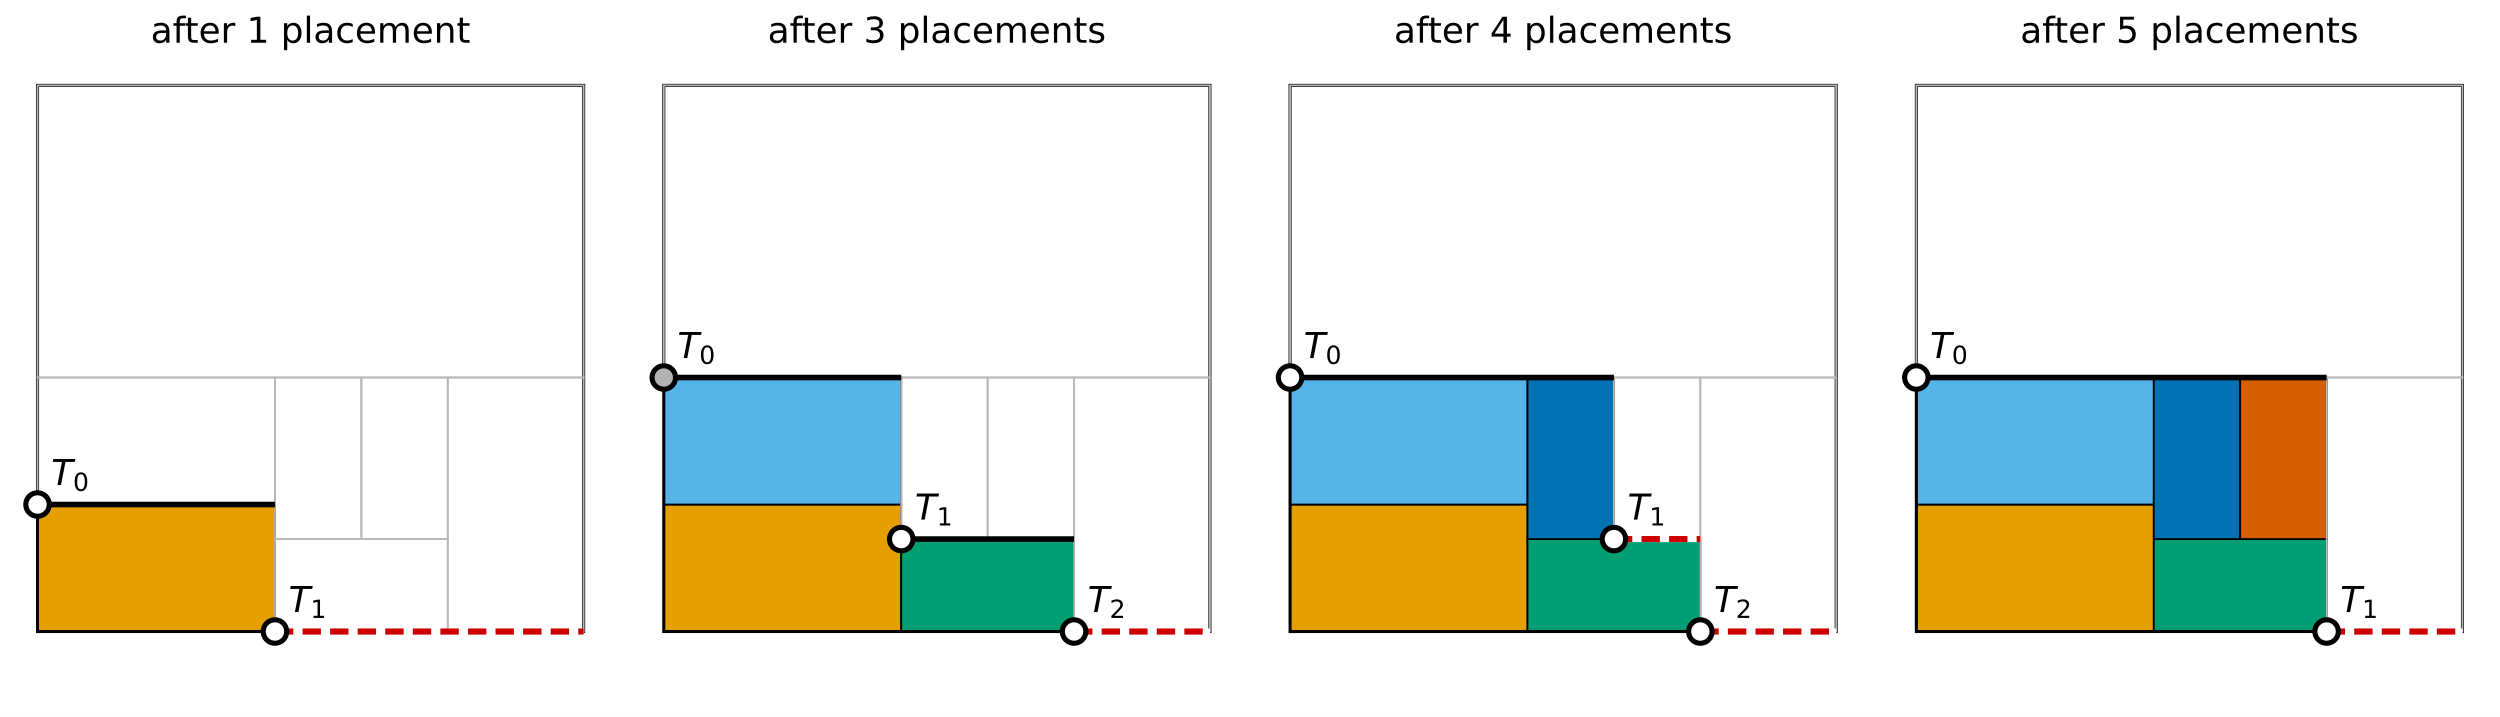
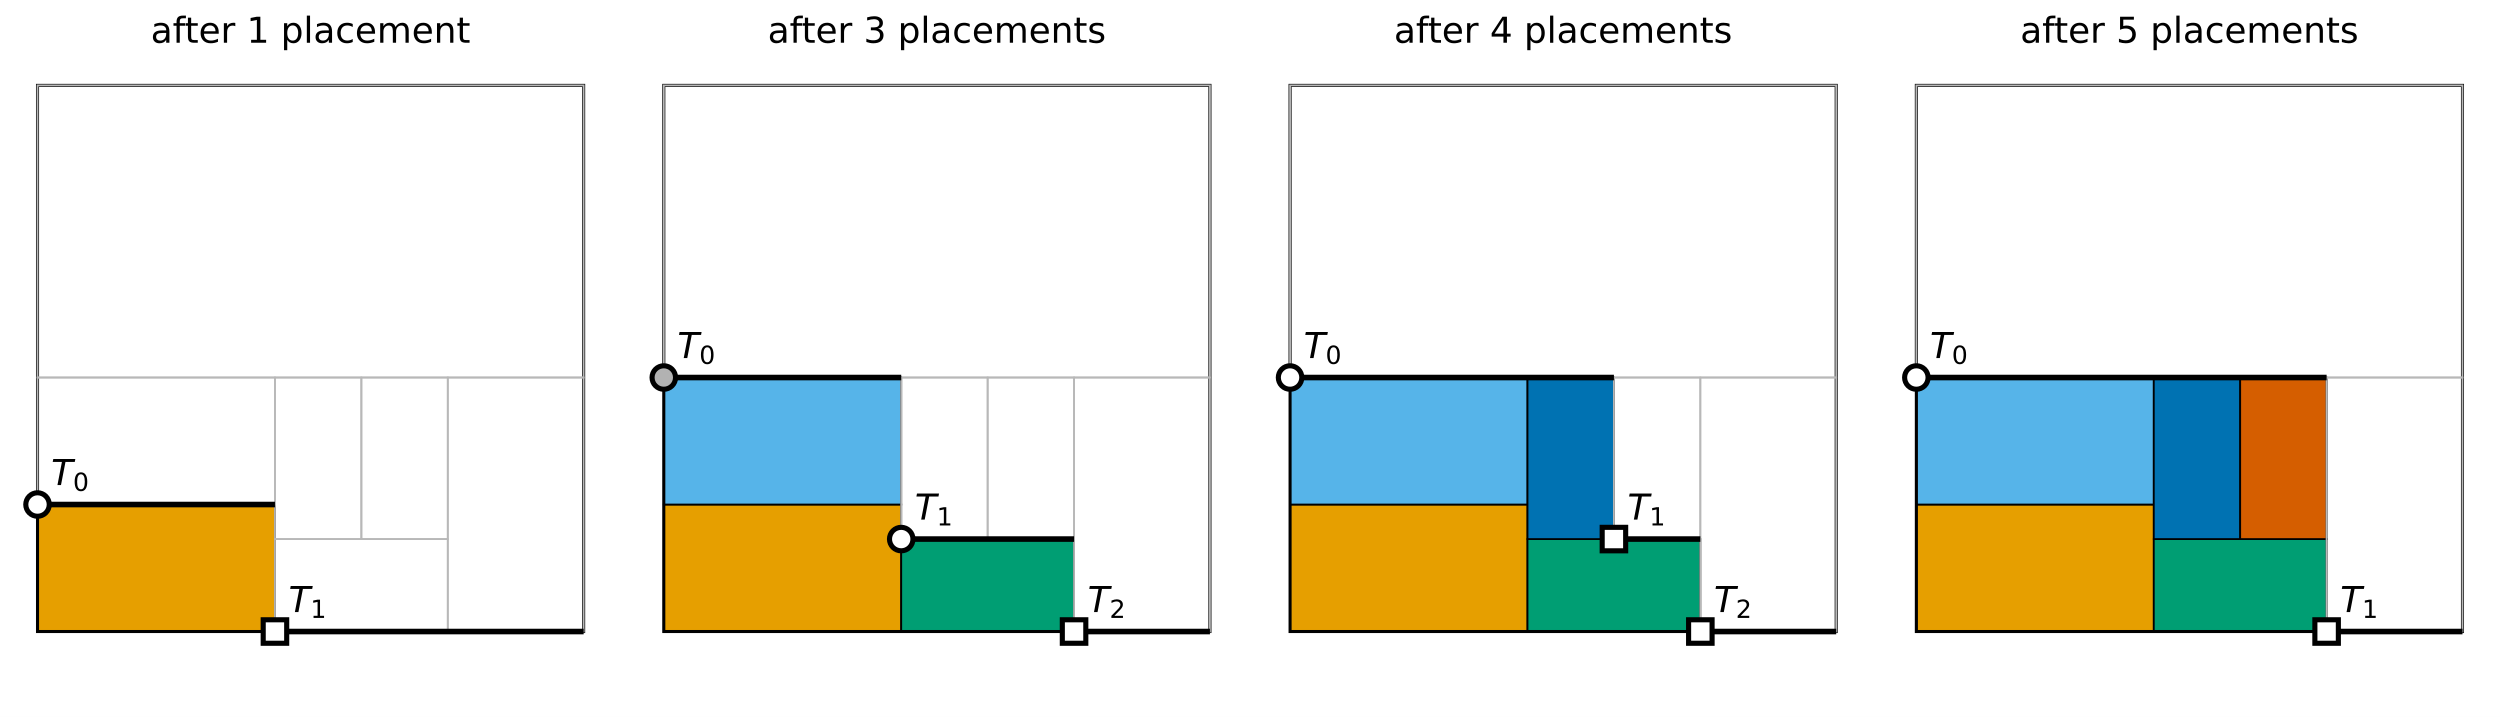
<svg xmlns="http://www.w3.org/2000/svg" xmlns:xlink="http://www.w3.org/1999/xlink" width="489.6pt" height="140.4pt" viewBox="0 0 489.6 140.4" version="1.1">
  <defs>
    <style type="text/css">*{stroke-linejoin: round; stroke-linecap: butt}</style>
  </defs>
  <g id="figure_1">
    <g id="patch_1">
      <path d="M 0 140.4  L 489.6 140.4  L 489.6 0  L 0 0  z " style="fill: #ffffff" />
    </g>
    <g id="axes_1">
      <g id="patch_2">
-         <path d="M 7.348 123.677  L 53.846 123.677  L 53.846 98.805  L 7.348 98.805  z " clip-path="url(#pceb144fbdd)" style="fill: #e69f00; stroke: #000000; stroke-width: 0.35; stroke-linejoin: miter" />
+         <path d="M 7.348 123.677  L 53.846 123.677  L 53.846 98.805  L 7.348 98.805  z " clip-path="url(#pacf8e971e5)" style="fill: #e69f00; stroke: #000000; stroke-width: 0.35; stroke-linejoin: miter" />
      </g>
      <g id="patch_3">
-         <path d="M 7.348 123.677  L 114.302 123.677  L 114.302 16.723  L 7.348 16.723  L 7.348 123.677  z " clip-path="url(#pceb144fbdd)" style="fill: none; stroke: #000000; stroke-width: 0.6; stroke-linejoin: miter" />
+         <path d="M 7.348 123.677  L 114.302 123.677  L 114.302 16.723  L 7.348 16.723  L 7.348 123.677  z " clip-path="url(#pacf8e971e5)" style="fill: none; stroke: #000000; stroke-width: 0.6; stroke-linejoin: miter" />
      </g>
      <g id="patch_4">
-         <path d="M 7.348 98.805  L 53.846 98.805  L 53.846 73.933  L 7.348 73.933  L 7.348 98.805  z " clip-path="url(#pceb144fbdd)" style="fill: none; stroke: #b8b8b8; stroke-width: 0.35; stroke-linejoin: miter" />
+         <path d="M 7.348 98.805  L 53.846 98.805  L 53.846 73.933  L 7.348 73.933  L 7.348 98.805  z " clip-path="url(#pacf8e971e5)" style="fill: none; stroke: #b8b8b8; stroke-width: 0.35; stroke-linejoin: miter" />
      </g>
      <g id="patch_5">
-         <path d="M 53.846 123.677  L 87.694 123.677  L 87.694 105.572  L 53.846 105.572  L 53.846 123.677  z " clip-path="url(#pceb144fbdd)" style="fill: none; stroke: #b8b8b8; stroke-width: 0.35; stroke-linejoin: miter" />
+         <path d="M 53.846 123.677  L 87.694 123.677  L 87.694 105.572  L 53.846 105.572  L 53.846 123.677  z " clip-path="url(#pacf8e971e5)" style="fill: none; stroke: #b8b8b8; stroke-width: 0.35; stroke-linejoin: miter" />
      </g>
      <g id="patch_6">
-         <path d="M 53.846 105.572  L 70.77 105.572  L 70.77 73.933  L 53.846 73.933  L 53.846 105.572  z " clip-path="url(#pceb144fbdd)" style="fill: none; stroke: #b8b8b8; stroke-width: 0.35; stroke-linejoin: miter" />
+         <path d="M 53.846 105.572  L 70.77 105.572  L 70.77 73.933  L 53.846 73.933  L 53.846 105.572  z " clip-path="url(#pacf8e971e5)" style="fill: none; stroke: #b8b8b8; stroke-width: 0.35; stroke-linejoin: miter" />
      </g>
      <g id="patch_7">
-         <path d="M 70.77 105.572  L 87.694 105.572  L 87.694 73.933  L 70.77 73.933  L 70.77 105.572  z " clip-path="url(#pceb144fbdd)" style="fill: none; stroke: #b8b8b8; stroke-width: 0.35; stroke-linejoin: miter" />
+         <path d="M 70.77 105.572  L 87.694 105.572  L 87.694 73.933  L 70.77 73.933  L 70.77 105.572  z " clip-path="url(#pacf8e971e5)" style="fill: none; stroke: #b8b8b8; stroke-width: 0.35; stroke-linejoin: miter" />
      </g>
      <g id="patch_8">
-         <path d="M 87.694 123.677  L 114.302 123.677  L 114.302 73.933  L 87.694 73.933  L 87.694 123.677  z " clip-path="url(#pceb144fbdd)" style="fill: none; stroke: #b8b8b8; stroke-width: 0.35; stroke-linejoin: miter" />
+         <path d="M 87.694 123.677  L 114.302 123.677  L 114.302 73.933  L 87.694 73.933  L 87.694 123.677  z " clip-path="url(#pacf8e971e5)" style="fill: none; stroke: #b8b8b8; stroke-width: 0.35; stroke-linejoin: miter" />
      </g>
      <g id="patch_9">
-         <path d="M 7.348 73.933  L 114.302 73.933  L 114.302 16.723  L 7.348 16.723  L 7.348 73.933  z " clip-path="url(#pceb144fbdd)" style="fill: none; stroke: #b8b8b8; stroke-width: 0.35; stroke-linejoin: miter" />
+         <path d="M 7.348 73.933  L 114.302 73.933  L 114.302 16.723  L 7.348 16.723  L 7.348 73.933  z " clip-path="url(#pacf8e971e5)" style="fill: none; stroke: #b8b8b8; stroke-width: 0.35; stroke-linejoin: miter" />
      </g>
      <g id="text_1">
        <g transform="translate(29.52297 8.375) scale(0.07 -0.07)">
          <defs>
            <path id="DejaVuSans-61" d="M 2194 1759  Q 1497 1759 1228 1600  Q 959 1441 959 1056  Q 959 750 1161 570  Q 1363 391 1709 391  Q 2188 391 2477 730  Q 2766 1069 2766 1631  L 2766 1759  L 2194 1759  z M 3341 1997  L 3341 0  L 2766 0  L 2766 531  Q 2569 213 2275 61  Q 1981 -91 1556 -91  Q 1019 -91 701 211  Q 384 513 384 1019  Q 384 1609 779 1909  Q 1175 2209 1959 2209  L 2766 2209  L 2766 2266  Q 2766 2663 2505 2880  Q 2244 3097 1772 3097  Q 1472 3097 1187 3025  Q 903 2953 641 2809  L 641 3341  Q 956 3463 1253 3523  Q 1550 3584 1831 3584  Q 2591 3584 2966 3190  Q 3341 2797 3341 1997  z " transform="scale(0.015625)" />
            <path id="DejaVuSans-66" d="M 2375 4863  L 2375 4384  L 1825 4384  Q 1516 4384 1395 4259  Q 1275 4134 1275 3809  L 1275 3500  L 2222 3500  L 2222 3053  L 1275 3053  L 1275 0  L 697 0  L 697 3053  L 147 3053  L 147 3500  L 697 3500  L 697 3744  Q 697 4328 969 4595  Q 1241 4863 1831 4863  L 2375 4863  z " transform="scale(0.015625)" />
            <path id="DejaVuSans-74" d="M 1172 4494  L 1172 3500  L 2356 3500  L 2356 3053  L 1172 3053  L 1172 1153  Q 1172 725 1289 603  Q 1406 481 1766 481  L 2356 481  L 2356 0  L 1766 0  Q 1100 0 847 248  Q 594 497 594 1153  L 594 3053  L 172 3053  L 172 3500  L 594 3500  L 594 4494  L 1172 4494  z " transform="scale(0.015625)" />
            <path id="DejaVuSans-65" d="M 3597 1894  L 3597 1613  L 953 1613  Q 991 1019 1311 708  Q 1631 397 2203 397  Q 2534 397 2845 478  Q 3156 559 3463 722  L 3463 178  Q 3153 47 2828 -22  Q 2503 -91 2169 -91  Q 1331 -91 842 396  Q 353 884 353 1716  Q 353 2575 817 3079  Q 1281 3584 2069 3584  Q 2775 3584 3186 3129  Q 3597 2675 3597 1894  z M 3022 2063  Q 3016 2534 2758 2815  Q 2500 3097 2075 3097  Q 1594 3097 1305 2825  Q 1016 2553 972 2059  L 3022 2063  z " transform="scale(0.015625)" />
            <path id="DejaVuSans-72" d="M 2631 2963  Q 2534 3019 2420 3045  Q 2306 3072 2169 3072  Q 1681 3072 1420 2755  Q 1159 2438 1159 1844  L 1159 0  L 581 0  L 581 3500  L 1159 3500  L 1159 2956  Q 1341 3275 1631 3429  Q 1922 3584 2338 3584  Q 2397 3584 2469 3576  Q 2541 3569 2628 3553  L 2631 2963  z " transform="scale(0.015625)" />
            <path id="DejaVuSans-20" transform="scale(0.015625)" />
            <path id="DejaVuSans-31" d="M 794 531  L 1825 531  L 1825 4091  L 703 3866  L 703 4441  L 1819 4666  L 2450 4666  L 2450 531  L 3481 531  L 3481 0  L 794 0  L 794 531  z " transform="scale(0.015625)" />
            <path id="DejaVuSans-70" d="M 1159 525  L 1159 -1331  L 581 -1331  L 581 3500  L 1159 3500  L 1159 2969  Q 1341 3281 1617 3432  Q 1894 3584 2278 3584  Q 2916 3584 3314 3078  Q 3713 2572 3713 1747  Q 3713 922 3314 415  Q 2916 -91 2278 -91  Q 1894 -91 1617 61  Q 1341 213 1159 525  z M 3116 1747  Q 3116 2381 2855 2742  Q 2594 3103 2138 3103  Q 1681 3103 1420 2742  Q 1159 2381 1159 1747  Q 1159 1113 1420 752  Q 1681 391 2138 391  Q 2594 391 2855 752  Q 3116 1113 3116 1747  z " transform="scale(0.015625)" />
            <path id="DejaVuSans-6c" d="M 603 4863  L 1178 4863  L 1178 0  L 603 0  L 603 4863  z " transform="scale(0.015625)" />
            <path id="DejaVuSans-63" d="M 3122 3366  L 3122 2828  Q 2878 2963 2633 3030  Q 2388 3097 2138 3097  Q 1578 3097 1268 2742  Q 959 2388 959 1747  Q 959 1106 1268 751  Q 1578 397 2138 397  Q 2388 397 2633 464  Q 2878 531 3122 666  L 3122 134  Q 2881 22 2623 -34  Q 2366 -91 2075 -91  Q 1284 -91 818 406  Q 353 903 353 1747  Q 353 2603 823 3093  Q 1294 3584 2113 3584  Q 2378 3584 2631 3529  Q 2884 3475 3122 3366  z " transform="scale(0.015625)" />
            <path id="DejaVuSans-6d" d="M 3328 2828  Q 3544 3216 3844 3400  Q 4144 3584 4550 3584  Q 5097 3584 5394 3201  Q 5691 2819 5691 2113  L 5691 0  L 5113 0  L 5113 2094  Q 5113 2597 4934 2840  Q 4756 3084 4391 3084  Q 3944 3084 3684 2787  Q 3425 2491 3425 1978  L 3425 0  L 2847 0  L 2847 2094  Q 2847 2600 2669 2842  Q 2491 3084 2119 3084  Q 1678 3084 1418 2786  Q 1159 2488 1159 1978  L 1159 0  L 581 0  L 581 3500  L 1159 3500  L 1159 2956  Q 1356 3278 1631 3431  Q 1906 3584 2284 3584  Q 2666 3584 2933 3390  Q 3200 3197 3328 2828  z " transform="scale(0.015625)" />
            <path id="DejaVuSans-6e" d="M 3513 2113  L 3513 0  L 2938 0  L 2938 2094  Q 2938 2591 2744 2837  Q 2550 3084 2163 3084  Q 1697 3084 1428 2787  Q 1159 2491 1159 1978  L 1159 0  L 581 0  L 581 3500  L 1159 3500  L 1159 2956  Q 1366 3272 1645 3428  Q 1925 3584 2291 3584  Q 2894 3584 3203 3211  Q 3513 2838 3513 2113  z " transform="scale(0.015625)" />
          </defs>
          <use xlink:href="#DejaVuSans-61" />
          <use xlink:href="#DejaVuSans-66" transform="translate(61.2793 0)" />
          <use xlink:href="#DejaVuSans-74" transform="translate(94.73438 0)" />
          <use xlink:href="#DejaVuSans-65" transform="translate(133.9434 0)" />
          <use xlink:href="#DejaVuSans-72" transform="translate(195.4668 0)" />
          <use xlink:href="#DejaVuSans-20" transform="translate(236.5801 0)" />
          <use xlink:href="#DejaVuSans-31" transform="translate(268.3672 0)" />
          <use xlink:href="#DejaVuSans-20" transform="translate(331.9902 0)" />
          <use xlink:href="#DejaVuSans-70" transform="translate(363.7773 0)" />
          <use xlink:href="#DejaVuSans-6c" transform="translate(427.2539 0)" />
          <use xlink:href="#DejaVuSans-61" transform="translate(455.0371 0)" />
          <use xlink:href="#DejaVuSans-63" transform="translate(516.3164 0)" />
          <use xlink:href="#DejaVuSans-65" transform="translate(571.2969 0)" />
          <use xlink:href="#DejaVuSans-6d" transform="translate(632.8203 0)" />
          <use xlink:href="#DejaVuSans-65" transform="translate(730.2324 0)" />
          <use xlink:href="#DejaVuSans-6e" transform="translate(791.7559 0)" />
          <use xlink:href="#DejaVuSans-74" transform="translate(855.1348 0)" />
        </g>
      </g>
      <g id="line2d_1">
-         <path d="M 7.348 98.805  L 53.846 98.805  " clip-path="url(#pceb144fbdd)" style="fill: none; stroke: #000000; stroke-width: 1.1" />
+         <path d="M 7.348 98.805  L 53.846 98.805  " clip-path="url(#pacf8e971e5)" style="fill: none; stroke: #000000; stroke-width: 1.1" />
      </g>
      <g id="line2d_2">
-         <path d="M 53.846 123.677  L 114.302 123.677  " clip-path="url(#pceb144fbdd)" style="fill: none; stroke: #ffffff; stroke-width: 1.2" />
+         <path d="M 53.846 123.677  L 114.302 123.677  " clip-path="url(#pacf8e971e5)" style="fill: none; stroke: #000000; stroke-width: 1.1" />
      </g>
      <g id="line2d_3">
-         <path d="M 53.846 123.677  L 114.302 123.677  " clip-path="url(#pceb144fbdd)" style="fill: none; stroke-dasharray: 3.6,1.8; stroke-dashoffset: 0; stroke: #cc0000; stroke-width: 1.2" />
+         <path d="M 7.348 98.805  " clip-path="url(#pacf8e971e5)" style="fill: none; stroke: #1f77b4; stroke-width: 1.5; stroke-linecap: square" />
+         <defs>
+           <path id="m91a6f327be" d="M 0 2.3  C 0.61 2.3 1.195 2.058 1.626 1.626  C 2.058 1.195 2.3 0.61 2.3 0  C 2.3 -0.61 2.058 -1.195 1.626 -1.626  C 1.195 -2.058 0.61 -2.3 0 -2.3  C -0.61 -2.3 -1.195 -2.058 -1.626 -1.626  C -2.058 -1.195 -2.3 -0.61 -2.3 0  C -2.3 0.61 -2.058 1.195 -1.626 1.626  C -1.195 2.058 -0.61 2.3 0 2.3  z " style="stroke: #000000" />
+         </defs>
+         <g clip-path="url(#pacf8e971e5)">
+           <use xlink:href="#m91a6f327be" x="7.348" y="98.805" style="fill: #ffffff; stroke: #000000" />
+         </g>
      </g>
      <g id="line2d_4">
-         <path d="M 7.348 98.805  " clip-path="url(#pceb144fbdd)" style="fill: none; stroke: #1f77b4; stroke-width: 1.5; stroke-linecap: square" />
+         <path d="M 53.846 123.677  " clip-path="url(#pacf8e971e5)" style="fill: none; stroke: #ff7f0e; stroke-width: 1.5; stroke-linecap: square" />
        <defs>
-           <path id="m1d8329121a" d="M 0 2.3  C 0.61 2.3 1.195 2.058 1.626 1.626  C 2.058 1.195 2.3 0.61 2.3 0  C 2.3 -0.61 2.058 -1.195 1.626 -1.626  C 1.195 -2.058 0.61 -2.3 0 -2.3  C -0.61 -2.3 -1.195 -2.058 -1.626 -1.626  C -2.058 -1.195 -2.3 -0.61 -2.3 0  C -2.3 0.61 -2.058 1.195 -1.626 1.626  C -1.195 2.058 -0.61 2.3 0 2.3  z " style="stroke: #000000" />
+           <path id="m6406cfff04" d="M -2.3 2.3  L 2.3 2.3  L 2.3 -2.3  L -2.3 -2.3  z " style="stroke: #000000; stroke-linejoin: miter" />
        </defs>
-         <g clip-path="url(#pceb144fbdd)">
-           <use xlink:href="#m1d8329121a" x="7.348" y="98.805" style="fill: #ffffff; stroke: #000000" />
-         </g>
-       </g>
-       <g id="line2d_5">
-         <path d="M 53.846 123.677  " clip-path="url(#pceb144fbdd)" style="fill: none; stroke: #ff7f0e; stroke-width: 1.5; stroke-linecap: square" />
-         <g clip-path="url(#pceb144fbdd)">
-           <use xlink:href="#m1d8329121a" x="53.846" y="123.677" style="fill: #ffffff; stroke: #000000" />
+         <g clip-path="url(#pacf8e971e5)">
+           <use xlink:href="#m6406cfff04" x="53.846" y="123.677" style="fill: #ffffff; stroke: #000000; stroke-linejoin: miter" />
        </g>
      </g>
      <g id="text_2">
        <g transform="translate(10.02159 94.99633) scale(0.07 -0.07)">
          <defs>
            <path id="DejaVuSans-Oblique-54" d="M 378 4666  L 4325 4666  L 4225 4134  L 2559 4134  L 1759 0  L 1125 0  L 1925 4134  L 275 4134  L 378 4666  z " transform="scale(0.015625)" />
            <path id="DejaVuSans-30" d="M 2034 4250  Q 1547 4250 1301 3770  Q 1056 3291 1056 2328  Q 1056 1369 1301 889  Q 1547 409 2034 409  Q 2525 409 2770 889  Q 3016 1369 3016 2328  Q 3016 3291 2770 3770  Q 2525 4250 2034 4250  z M 2034 4750  Q 2819 4750 3233 4129  Q 3647 3509 3647 2328  Q 3647 1150 3233 529  Q 2819 -91 2034 -91  Q 1250 -91 836 529  Q 422 1150 422 2328  Q 422 3509 836 4129  Q 1250 4750 2034 4750  z " transform="scale(0.015625)" />
          </defs>
          <use xlink:href="#DejaVuSans-Oblique-54" transform="translate(0 0.09375)" />
          <use xlink:href="#DejaVuSans-30" transform="translate(61.08398 -16.3125) scale(0.7)" />
        </g>
      </g>
      <g id="text_3">
        <g transform="translate(56.52011 119.8685) scale(0.07 -0.07)">
          <use xlink:href="#DejaVuSans-Oblique-54" transform="translate(0 0.09375)" />
          <use xlink:href="#DejaVuSans-31" transform="translate(61.08398 -16.3125) scale(0.7)" />
        </g>
      </g>
    </g>
    <g id="axes_2">
      <g id="patch_10">
-         <path d="M 129.998 123.677  L 176.496 123.677  L 176.496 98.805  L 129.998 98.805  z " clip-path="url(#p088e3262a7)" style="fill: #e69f00; stroke: #000000; stroke-width: 0.35; stroke-linejoin: miter" />
+         <path d="M 129.998 123.677  L 176.496 123.677  L 176.496 98.805  L 129.998 98.805  z " clip-path="url(#p0de023ab32)" style="fill: #e69f00; stroke: #000000; stroke-width: 0.35; stroke-linejoin: miter" />
      </g>
      <g id="patch_11">
-         <path d="M 129.998 98.805  L 176.496 98.805  L 176.496 73.933  L 129.998 73.933  z " clip-path="url(#p088e3262a7)" style="fill: #56b4e9; stroke: #000000; stroke-width: 0.35; stroke-linejoin: miter" />
+         <path d="M 129.998 98.805  L 176.496 98.805  L 176.496 73.933  L 129.998 73.933  z " clip-path="url(#p0de023ab32)" style="fill: #56b4e9; stroke: #000000; stroke-width: 0.35; stroke-linejoin: miter" />
      </g>
      <g id="patch_12">
-         <path d="M 176.496 123.677  L 210.344 123.677  L 210.344 105.572  L 176.496 105.572  z " clip-path="url(#p088e3262a7)" style="fill: #009e73; stroke: #000000; stroke-width: 0.35; stroke-linejoin: miter" />
+         <path d="M 176.496 123.677  L 210.344 123.677  L 210.344 105.572  L 176.496 105.572  z " clip-path="url(#p0de023ab32)" style="fill: #009e73; stroke: #000000; stroke-width: 0.35; stroke-linejoin: miter" />
      </g>
      <g id="patch_13">
-         <path d="M 129.998 123.677  L 236.952 123.677  L 236.952 16.723  L 129.998 16.723  L 129.998 123.677  z " clip-path="url(#p088e3262a7)" style="fill: none; stroke: #000000; stroke-width: 0.6; stroke-linejoin: miter" />
+         <path d="M 129.998 123.677  L 236.952 123.677  L 236.952 16.723  L 129.998 16.723  L 129.998 123.677  z " clip-path="url(#p0de023ab32)" style="fill: none; stroke: #000000; stroke-width: 0.6; stroke-linejoin: miter" />
      </g>
      <g id="patch_14">
-         <path d="M 176.496 105.572  L 193.42 105.572  L 193.42 73.933  L 176.496 73.933  L 176.496 105.572  z " clip-path="url(#p088e3262a7)" style="fill: none; stroke: #b8b8b8; stroke-width: 0.35; stroke-linejoin: miter" />
+         <path d="M 176.496 105.572  L 193.42 105.572  L 193.42 73.933  L 176.496 73.933  L 176.496 105.572  z " clip-path="url(#p0de023ab32)" style="fill: none; stroke: #b8b8b8; stroke-width: 0.35; stroke-linejoin: miter" />
      </g>
      <g id="patch_15">
-         <path d="M 193.42 105.572  L 210.344 105.572  L 210.344 73.933  L 193.42 73.933  L 193.42 105.572  z " clip-path="url(#p088e3262a7)" style="fill: none; stroke: #b8b8b8; stroke-width: 0.35; stroke-linejoin: miter" />
+         <path d="M 193.42 105.572  L 210.344 105.572  L 210.344 73.933  L 193.42 73.933  L 193.42 105.572  z " clip-path="url(#p0de023ab32)" style="fill: none; stroke: #b8b8b8; stroke-width: 0.35; stroke-linejoin: miter" />
      </g>
      <g id="patch_16">
-         <path d="M 210.344 123.677  L 236.952 123.677  L 236.952 73.933  L 210.344 73.933  L 210.344 123.677  z " clip-path="url(#p088e3262a7)" style="fill: none; stroke: #b8b8b8; stroke-width: 0.35; stroke-linejoin: miter" />
+         <path d="M 210.344 123.677  L 236.952 123.677  L 236.952 73.933  L 210.344 73.933  L 210.344 123.677  z " clip-path="url(#p0de023ab32)" style="fill: none; stroke: #b8b8b8; stroke-width: 0.35; stroke-linejoin: miter" />
      </g>
      <g id="patch_17">
-         <path d="M 129.998 73.933  L 236.952 73.933  L 236.952 16.723  L 129.998 16.723  L 129.998 73.933  z " clip-path="url(#p088e3262a7)" style="fill: none; stroke: #b8b8b8; stroke-width: 0.35; stroke-linejoin: miter" />
+         <path d="M 129.998 73.933  L 236.952 73.933  L 236.952 16.723  L 129.998 16.723  L 129.998 73.933  z " clip-path="url(#p0de023ab32)" style="fill: none; stroke: #b8b8b8; stroke-width: 0.35; stroke-linejoin: miter" />
      </g>
      <g id="text_4">
        <g transform="translate(150.3497 8.375) scale(0.07 -0.07)">
          <defs>
            <path id="DejaVuSans-33" d="M 2597 2516  Q 3050 2419 3304 2112  Q 3559 1806 3559 1356  Q 3559 666 3084 287  Q 2609 -91 1734 -91  Q 1441 -91 1130 -33  Q 819 25 488 141  L 488 750  Q 750 597 1062 519  Q 1375 441 1716 441  Q 2309 441 2620 675  Q 2931 909 2931 1356  Q 2931 1769 2642 2001  Q 2353 2234 1838 2234  L 1294 2234  L 1294 2753  L 1863 2753  Q 2328 2753 2575 2939  Q 2822 3125 2822 3475  Q 2822 3834 2567 4026  Q 2313 4219 1838 4219  Q 1578 4219 1281 4162  Q 984 4106 628 3988  L 628 4550  Q 988 4650 1302 4700  Q 1616 4750 1894 4750  Q 2613 4750 3031 4423  Q 3450 4097 3450 3541  Q 3450 3153 3228 2886  Q 3006 2619 2597 2516  z " transform="scale(0.015625)" />
            <path id="DejaVuSans-73" d="M 2834 3397  L 2834 2853  Q 2591 2978 2328 3040  Q 2066 3103 1784 3103  Q 1356 3103 1142 2972  Q 928 2841 928 2578  Q 928 2378 1081 2264  Q 1234 2150 1697 2047  L 1894 2003  Q 2506 1872 2764 1633  Q 3022 1394 3022 966  Q 3022 478 2636 193  Q 2250 -91 1575 -91  Q 1294 -91 989 -36  Q 684 19 347 128  L 347 722  Q 666 556 975 473  Q 1284 391 1588 391  Q 1994 391 2212 530  Q 2431 669 2431 922  Q 2431 1156 2273 1281  Q 2116 1406 1581 1522  L 1381 1569  Q 847 1681 609 1914  Q 372 2147 372 2553  Q 372 3047 722 3315  Q 1072 3584 1716 3584  Q 2034 3584 2315 3537  Q 2597 3491 2834 3397  z " transform="scale(0.015625)" />
          </defs>
          <use xlink:href="#DejaVuSans-61" />
          <use xlink:href="#DejaVuSans-66" transform="translate(61.2793 0)" />
          <use xlink:href="#DejaVuSans-74" transform="translate(94.73438 0)" />
          <use xlink:href="#DejaVuSans-65" transform="translate(133.9434 0)" />
          <use xlink:href="#DejaVuSans-72" transform="translate(195.4668 0)" />
          <use xlink:href="#DejaVuSans-20" transform="translate(236.5801 0)" />
          <use xlink:href="#DejaVuSans-33" transform="translate(268.3672 0)" />
          <use xlink:href="#DejaVuSans-20" transform="translate(331.9902 0)" />
          <use xlink:href="#DejaVuSans-70" transform="translate(363.7773 0)" />
          <use xlink:href="#DejaVuSans-6c" transform="translate(427.2539 0)" />
          <use xlink:href="#DejaVuSans-61" transform="translate(455.0371 0)" />
          <use xlink:href="#DejaVuSans-63" transform="translate(516.3164 0)" />
          <use xlink:href="#DejaVuSans-65" transform="translate(571.2969 0)" />
          <use xlink:href="#DejaVuSans-6d" transform="translate(632.8203 0)" />
          <use xlink:href="#DejaVuSans-65" transform="translate(730.2324 0)" />
          <use xlink:href="#DejaVuSans-6e" transform="translate(791.7559 0)" />
          <use xlink:href="#DejaVuSans-74" transform="translate(855.1348 0)" />
          <use xlink:href="#DejaVuSans-73" transform="translate(894.3438 0)" />
        </g>
      </g>
+       <g id="line2d_5">
+         <path d="M 129.998 73.933  L 176.496 73.933  " clip-path="url(#p0de023ab32)" style="fill: none; stroke: #000000; stroke-width: 1.1" />
+       </g>
      <g id="line2d_6">
-         <path d="M 129.998 73.933  L 176.496 73.933  " clip-path="url(#p088e3262a7)" style="fill: none; stroke: #000000; stroke-width: 1.1" />
+         <path d="M 176.496 105.572  L 210.344 105.572  " clip-path="url(#p0de023ab32)" style="fill: none; stroke: #000000; stroke-width: 1.1" />
      </g>
      <g id="line2d_7">
-         <path d="M 176.496 105.572  L 210.344 105.572  " clip-path="url(#p088e3262a7)" style="fill: none; stroke: #000000; stroke-width: 1.1" />
+         <path d="M 210.344 123.677  L 236.952 123.677  " clip-path="url(#p0de023ab32)" style="fill: none; stroke: #000000; stroke-width: 1.1" />
      </g>
      <g id="line2d_8">
-         <path d="M 210.344 123.677  L 236.952 123.677  " clip-path="url(#p088e3262a7)" style="fill: none; stroke: #ffffff; stroke-width: 1.2" />
+         <path d="M 129.998 73.933  " clip-path="url(#p0de023ab32)" style="fill: none; stroke: #1f77b4; stroke-width: 1.5; stroke-linecap: square" />
+         <defs>
+           <path id="m8153cbe6d0" d="M 0 2.3  C 0.61 2.3 1.195 2.058 1.626 1.626  C 2.058 1.195 2.3 0.61 2.3 0  C 2.3 -0.61 2.058 -1.195 1.626 -1.626  C 1.195 -2.058 0.61 -2.3 0 -2.3  C -0.61 -2.3 -1.195 -2.058 -1.626 -1.626  C -2.058 -1.195 -2.3 -0.61 -2.3 0  C -2.3 0.61 -2.058 1.195 -1.626 1.626  C -1.195 2.058 -0.61 2.3 0 2.3  z " style="stroke: #000000" />
+         </defs>
+         <g clip-path="url(#p0de023ab32)">
+           <use xlink:href="#m8153cbe6d0" x="129.998" y="73.933" style="fill: #b2b2b2; stroke: #000000" />
+         </g>
      </g>
      <g id="line2d_9">
-         <path d="M 210.344 123.677  L 236.952 123.677  " clip-path="url(#p088e3262a7)" style="fill: none; stroke-dasharray: 3.6,1.8; stroke-dashoffset: 0; stroke: #cc0000; stroke-width: 1.2" />
+         <path d="M 176.496 105.572  " clip-path="url(#p0de023ab32)" style="fill: none; stroke: #ff7f0e; stroke-width: 1.5; stroke-linecap: square" />
+         <g clip-path="url(#p0de023ab32)">
+           <use xlink:href="#m91a6f327be" x="176.496" y="105.572" style="fill: #ffffff; stroke: #000000" />
+         </g>
      </g>
      <g id="line2d_10">
-         <path d="M 129.998 73.933  " clip-path="url(#p088e3262a7)" style="fill: none; stroke: #1f77b4; stroke-width: 1.5; stroke-linecap: square" />
-         <defs>
-           <path id="m96005dc7ae" d="M 0 2.3  C 0.61 2.3 1.195 2.058 1.626 1.626  C 2.058 1.195 2.3 0.61 2.3 0  C 2.3 -0.61 2.058 -1.195 1.626 -1.626  C 1.195 -2.058 0.61 -2.3 0 -2.3  C -0.61 -2.3 -1.195 -2.058 -1.626 -1.626  C -2.058 -1.195 -2.3 -0.61 -2.3 0  C -2.3 0.61 -2.058 1.195 -1.626 1.626  C -1.195 2.058 -0.61 2.3 0 2.3  z " style="stroke: #000000" />
-         </defs>
-         <g clip-path="url(#p088e3262a7)">
-           <use xlink:href="#m96005dc7ae" x="129.998" y="73.933" style="fill: #b2b2b2; stroke: #000000" />
-         </g>
-       </g>
-       <g id="line2d_11">
-         <path d="M 176.496 105.572  " clip-path="url(#p088e3262a7)" style="fill: none; stroke: #ff7f0e; stroke-width: 1.5; stroke-linecap: square" />
-         <g clip-path="url(#p088e3262a7)">
-           <use xlink:href="#m1d8329121a" x="176.496" y="105.572" style="fill: #ffffff; stroke: #000000" />
-         </g>
-       </g>
-       <g id="line2d_12">
-         <path d="M 210.344 123.677  " clip-path="url(#p088e3262a7)" style="fill: none; stroke: #2ca02c; stroke-width: 1.5; stroke-linecap: square" />
-         <g clip-path="url(#p088e3262a7)">
-           <use xlink:href="#m1d8329121a" x="210.344" y="123.677" style="fill: #ffffff; stroke: #000000" />
+         <path d="M 210.344 123.677  " clip-path="url(#p0de023ab32)" style="fill: none; stroke: #2ca02c; stroke-width: 1.5; stroke-linecap: square" />
+         <g clip-path="url(#p0de023ab32)">
+           <use xlink:href="#m6406cfff04" x="210.344" y="123.677" style="fill: #ffffff; stroke: #000000; stroke-linejoin: miter" />
        </g>
      </g>
      <g id="text_5">
        <g transform="translate(132.6716 70.12417) scale(0.07 -0.07)">
          <use xlink:href="#DejaVuSans-Oblique-54" transform="translate(0 0.09375)" />
          <use xlink:href="#DejaVuSans-30" transform="translate(61.08398 -16.3125) scale(0.7)" />
        </g>
      </g>
      <g id="text_6">
        <g transform="translate(179.1701 101.7633) scale(0.07 -0.07)">
          <use xlink:href="#DejaVuSans-Oblique-54" transform="translate(0 0.09375)" />
          <use xlink:href="#DejaVuSans-31" transform="translate(61.08398 -16.3125) scale(0.7)" />
        </g>
      </g>
      <g id="text_7">
        <g transform="translate(213.0178 119.8685) scale(0.07 -0.07)">
          <defs>
            <path id="DejaVuSans-32" d="M 1228 531  L 3431 531  L 3431 0  L 469 0  L 469 531  Q 828 903 1448 1529  Q 2069 2156 2228 2338  Q 2531 2678 2651 2914  Q 2772 3150 2772 3378  Q 2772 3750 2511 3984  Q 2250 4219 1831 4219  Q 1534 4219 1204 4116  Q 875 4013 500 3803  L 500 4441  Q 881 4594 1212 4672  Q 1544 4750 1819 4750  Q 2544 4750 2975 4387  Q 3406 4025 3406 3419  Q 3406 3131 3298 2873  Q 3191 2616 2906 2266  Q 2828 2175 2409 1742  Q 1991 1309 1228 531  z " transform="scale(0.015625)" />
          </defs>
          <use xlink:href="#DejaVuSans-Oblique-54" transform="translate(0 0.09375)" />
          <use xlink:href="#DejaVuSans-32" transform="translate(61.08398 -16.3125) scale(0.7)" />
        </g>
      </g>
    </g>
    <g id="axes_3">
      <g id="patch_18">
-         <path d="M 252.648 123.677  L 299.146 123.677  L 299.146 98.805  L 252.648 98.805  z " clip-path="url(#p9e22d1262c)" style="fill: #e69f00; stroke: #000000; stroke-width: 0.35; stroke-linejoin: miter" />
+         <path d="M 252.648 123.677  L 299.146 123.677  L 299.146 98.805  L 252.648 98.805  z " clip-path="url(#p1ba1ff72ce)" style="fill: #e69f00; stroke: #000000; stroke-width: 0.35; stroke-linejoin: miter" />
      </g>
      <g id="patch_19">
-         <path d="M 252.648 98.805  L 299.146 98.805  L 299.146 73.933  L 252.648 73.933  z " clip-path="url(#p9e22d1262c)" style="fill: #56b4e9; stroke: #000000; stroke-width: 0.35; stroke-linejoin: miter" />
+         <path d="M 252.648 98.805  L 299.146 98.805  L 299.146 73.933  L 252.648 73.933  z " clip-path="url(#p1ba1ff72ce)" style="fill: #56b4e9; stroke: #000000; stroke-width: 0.35; stroke-linejoin: miter" />
      </g>
      <g id="patch_20">
-         <path d="M 299.146 123.677  L 332.994 123.677  L 332.994 105.572  L 299.146 105.572  z " clip-path="url(#p9e22d1262c)" style="fill: #009e73; stroke: #000000; stroke-width: 0.35; stroke-linejoin: miter" />
+         <path d="M 299.146 123.677  L 332.994 123.677  L 332.994 105.572  L 299.146 105.572  z " clip-path="url(#p1ba1ff72ce)" style="fill: #009e73; stroke: #000000; stroke-width: 0.35; stroke-linejoin: miter" />
      </g>
      <g id="patch_21">
-         <path d="M 299.146 105.572  L 316.07 105.572  L 316.07 73.933  L 299.146 73.933  z " clip-path="url(#p9e22d1262c)" style="fill: #0072b2; stroke: #000000; stroke-width: 0.35; stroke-linejoin: miter" />
+         <path d="M 299.146 105.572  L 316.07 105.572  L 316.07 73.933  L 299.146 73.933  z " clip-path="url(#p1ba1ff72ce)" style="fill: #0072b2; stroke: #000000; stroke-width: 0.35; stroke-linejoin: miter" />
      </g>
      <g id="patch_22">
-         <path d="M 252.648 123.677  L 359.602 123.677  L 359.602 16.723  L 252.648 16.723  L 252.648 123.677  z " clip-path="url(#p9e22d1262c)" style="fill: none; stroke: #000000; stroke-width: 0.6; stroke-linejoin: miter" />
+         <path d="M 252.648 123.677  L 359.602 123.677  L 359.602 16.723  L 252.648 16.723  L 252.648 123.677  z " clip-path="url(#p1ba1ff72ce)" style="fill: none; stroke: #000000; stroke-width: 0.6; stroke-linejoin: miter" />
      </g>
      <g id="patch_23">
-         <path d="M 316.07 105.572  L 332.994 105.572  L 332.994 73.933  L 316.07 73.933  L 316.07 105.572  z " clip-path="url(#p9e22d1262c)" style="fill: none; stroke: #b8b8b8; stroke-width: 0.35; stroke-linejoin: miter" />
+         <path d="M 316.07 105.572  L 332.994 105.572  L 332.994 73.933  L 316.07 73.933  L 316.07 105.572  z " clip-path="url(#p1ba1ff72ce)" style="fill: none; stroke: #b8b8b8; stroke-width: 0.35; stroke-linejoin: miter" />
      </g>
      <g id="patch_24">
-         <path d="M 332.994 123.677  L 359.602 123.677  L 359.602 73.933  L 332.994 73.933  L 332.994 123.677  z " clip-path="url(#p9e22d1262c)" style="fill: none; stroke: #b8b8b8; stroke-width: 0.35; stroke-linejoin: miter" />
+         <path d="M 332.994 123.677  L 359.602 123.677  L 359.602 73.933  L 332.994 73.933  L 332.994 123.677  z " clip-path="url(#p1ba1ff72ce)" style="fill: none; stroke: #b8b8b8; stroke-width: 0.35; stroke-linejoin: miter" />
      </g>
      <g id="patch_25">
-         <path d="M 252.648 73.933  L 359.602 73.933  L 359.602 16.723  L 252.648 16.723  L 252.648 73.933  z " clip-path="url(#p9e22d1262c)" style="fill: none; stroke: #b8b8b8; stroke-width: 0.35; stroke-linejoin: miter" />
+         <path d="M 252.648 73.933  L 359.602 73.933  L 359.602 16.723  L 252.648 16.723  L 252.648 73.933  z " clip-path="url(#p1ba1ff72ce)" style="fill: none; stroke: #b8b8b8; stroke-width: 0.35; stroke-linejoin: miter" />
      </g>
      <g id="text_8">
        <g transform="translate(272.9997 8.375) scale(0.07 -0.07)">
          <defs>
            <path id="DejaVuSans-34" d="M 2419 4116  L 825 1625  L 2419 1625  L 2419 4116  z M 2253 4666  L 3047 4666  L 3047 1625  L 3713 1625  L 3713 1100  L 3047 1100  L 3047 0  L 2419 0  L 2419 1100  L 313 1100  L 313 1709  L 2253 4666  z " transform="scale(0.015625)" />
          </defs>
          <use xlink:href="#DejaVuSans-61" />
          <use xlink:href="#DejaVuSans-66" transform="translate(61.2793 0)" />
          <use xlink:href="#DejaVuSans-74" transform="translate(94.73438 0)" />
          <use xlink:href="#DejaVuSans-65" transform="translate(133.9434 0)" />
          <use xlink:href="#DejaVuSans-72" transform="translate(195.4668 0)" />
          <use xlink:href="#DejaVuSans-20" transform="translate(236.5801 0)" />
          <use xlink:href="#DejaVuSans-34" transform="translate(268.3672 0)" />
          <use xlink:href="#DejaVuSans-20" transform="translate(331.9902 0)" />
          <use xlink:href="#DejaVuSans-70" transform="translate(363.7773 0)" />
          <use xlink:href="#DejaVuSans-6c" transform="translate(427.2539 0)" />
          <use xlink:href="#DejaVuSans-61" transform="translate(455.0371 0)" />
          <use xlink:href="#DejaVuSans-63" transform="translate(516.3164 0)" />
          <use xlink:href="#DejaVuSans-65" transform="translate(571.2969 0)" />
          <use xlink:href="#DejaVuSans-6d" transform="translate(632.8203 0)" />
          <use xlink:href="#DejaVuSans-65" transform="translate(730.2324 0)" />
          <use xlink:href="#DejaVuSans-6e" transform="translate(791.7559 0)" />
          <use xlink:href="#DejaVuSans-74" transform="translate(855.1348 0)" />
          <use xlink:href="#DejaVuSans-73" transform="translate(894.3438 0)" />
        </g>
      </g>
+       <g id="line2d_11">
+         <path d="M 252.648 73.933  L 316.07 73.933  " clip-path="url(#p1ba1ff72ce)" style="fill: none; stroke: #000000; stroke-width: 1.1" />
+       </g>
+       <g id="line2d_12">
+         <path d="M 316.07 105.572  L 332.994 105.572  " clip-path="url(#p1ba1ff72ce)" style="fill: none; stroke: #000000; stroke-width: 1.1" />
+       </g>
      <g id="line2d_13">
-         <path d="M 252.648 73.933  L 316.07 73.933  " clip-path="url(#p9e22d1262c)" style="fill: none; stroke: #000000; stroke-width: 1.1" />
+         <path d="M 332.994 123.677  L 359.602 123.677  " clip-path="url(#p1ba1ff72ce)" style="fill: none; stroke: #000000; stroke-width: 1.1" />
      </g>
      <g id="line2d_14">
-         <path d="M 316.07 105.572  L 332.994 105.572  " clip-path="url(#p9e22d1262c)" style="fill: none; stroke: #ffffff; stroke-width: 1.2" />
+         <path d="M 252.648 73.933  " clip-path="url(#p1ba1ff72ce)" style="fill: none; stroke: #1f77b4; stroke-width: 1.5; stroke-linecap: square" />
+         <g clip-path="url(#p1ba1ff72ce)">
+           <use xlink:href="#m91a6f327be" x="252.648" y="73.933" style="fill: #ffffff; stroke: #000000" />
+         </g>
      </g>
      <g id="line2d_15">
-         <path d="M 316.07 105.572  L 332.994 105.572  " clip-path="url(#p9e22d1262c)" style="fill: none; stroke-dasharray: 3.6,1.8; stroke-dashoffset: 0; stroke: #cc0000; stroke-width: 1.2" />
+         <path d="M 316.07 105.572  " clip-path="url(#p1ba1ff72ce)" style="fill: none; stroke: #ff7f0e; stroke-width: 1.5; stroke-linecap: square" />
+         <g clip-path="url(#p1ba1ff72ce)">
+           <use xlink:href="#m6406cfff04" x="316.07" y="105.572" style="fill: #ffffff; stroke: #000000; stroke-linejoin: miter" />
+         </g>
      </g>
      <g id="line2d_16">
-         <path d="M 332.994 123.677  L 359.602 123.677  " clip-path="url(#p9e22d1262c)" style="fill: none; stroke: #ffffff; stroke-width: 1.2" />
-       </g>
-       <g id="line2d_17">
-         <path d="M 332.994 123.677  L 359.602 123.677  " clip-path="url(#p9e22d1262c)" style="fill: none; stroke-dasharray: 3.6,1.8; stroke-dashoffset: 0; stroke: #cc0000; stroke-width: 1.2" />
-       </g>
-       <g id="line2d_18">
-         <path d="M 252.648 73.933  " clip-path="url(#p9e22d1262c)" style="fill: none; stroke: #1f77b4; stroke-width: 1.5; stroke-linecap: square" />
-         <g clip-path="url(#p9e22d1262c)">
-           <use xlink:href="#m1d8329121a" x="252.648" y="73.933" style="fill: #ffffff; stroke: #000000" />
-         </g>
-       </g>
-       <g id="line2d_19">
-         <path d="M 316.07 105.572  " clip-path="url(#p9e22d1262c)" style="fill: none; stroke: #ff7f0e; stroke-width: 1.5; stroke-linecap: square" />
-         <g clip-path="url(#p9e22d1262c)">
-           <use xlink:href="#m1d8329121a" x="316.07" y="105.572" style="fill: #ffffff; stroke: #000000" />
-         </g>
-       </g>
-       <g id="line2d_20">
-         <path d="M 332.994 123.677  " clip-path="url(#p9e22d1262c)" style="fill: none; stroke: #2ca02c; stroke-width: 1.5; stroke-linecap: square" />
-         <g clip-path="url(#p9e22d1262c)">
-           <use xlink:href="#m1d8329121a" x="332.994" y="123.677" style="fill: #ffffff; stroke: #000000" />
+         <path d="M 332.994 123.677  " clip-path="url(#p1ba1ff72ce)" style="fill: none; stroke: #2ca02c; stroke-width: 1.5; stroke-linecap: square" />
+         <g clip-path="url(#p1ba1ff72ce)">
+           <use xlink:href="#m6406cfff04" x="332.994" y="123.677" style="fill: #ffffff; stroke: #000000; stroke-linejoin: miter" />
        </g>
      </g>
      <g id="text_9">
        <g transform="translate(255.3216 70.12417) scale(0.07 -0.07)">
          <use xlink:href="#DejaVuSans-Oblique-54" transform="translate(0 0.09375)" />
          <use xlink:href="#DejaVuSans-30" transform="translate(61.08398 -16.3125) scale(0.7)" />
        </g>
      </g>
      <g id="text_10">
        <g transform="translate(318.7439 101.7633) scale(0.07 -0.07)">
          <use xlink:href="#DejaVuSans-Oblique-54" transform="translate(0 0.09375)" />
          <use xlink:href="#DejaVuSans-31" transform="translate(61.08398 -16.3125) scale(0.7)" />
        </g>
      </g>
      <g id="text_11">
        <g transform="translate(335.6678 119.8685) scale(0.07 -0.07)">
          <use xlink:href="#DejaVuSans-Oblique-54" transform="translate(0 0.09375)" />
          <use xlink:href="#DejaVuSans-32" transform="translate(61.08398 -16.3125) scale(0.7)" />
        </g>
      </g>
    </g>
    <g id="axes_4">
      <g id="patch_26">
-         <path d="M 375.298 123.677  L 421.796 123.677  L 421.796 98.805  L 375.298 98.805  z " clip-path="url(#p54e2bc77ef)" style="fill: #e69f00; stroke: #000000; stroke-width: 0.35; stroke-linejoin: miter" />
+         <path d="M 375.298 123.677  L 421.796 123.677  L 421.796 98.805  L 375.298 98.805  z " clip-path="url(#p41c5808599)" style="fill: #e69f00; stroke: #000000; stroke-width: 0.35; stroke-linejoin: miter" />
      </g>
      <g id="patch_27">
-         <path d="M 375.298 98.805  L 421.796 98.805  L 421.796 73.933  L 375.298 73.933  z " clip-path="url(#p54e2bc77ef)" style="fill: #56b4e9; stroke: #000000; stroke-width: 0.35; stroke-linejoin: miter" />
+         <path d="M 375.298 98.805  L 421.796 98.805  L 421.796 73.933  L 375.298 73.933  z " clip-path="url(#p41c5808599)" style="fill: #56b4e9; stroke: #000000; stroke-width: 0.35; stroke-linejoin: miter" />
      </g>
      <g id="patch_28">
-         <path d="M 421.796 123.677  L 455.644 123.677  L 455.644 105.572  L 421.796 105.572  z " clip-path="url(#p54e2bc77ef)" style="fill: #009e73; stroke: #000000; stroke-width: 0.35; stroke-linejoin: miter" />
+         <path d="M 421.796 123.677  L 455.644 123.677  L 455.644 105.572  L 421.796 105.572  z " clip-path="url(#p41c5808599)" style="fill: #009e73; stroke: #000000; stroke-width: 0.35; stroke-linejoin: miter" />
      </g>
      <g id="patch_29">
-         <path d="M 421.796 105.572  L 438.72 105.572  L 438.72 73.933  L 421.796 73.933  z " clip-path="url(#p54e2bc77ef)" style="fill: #0072b2; stroke: #000000; stroke-width: 0.35; stroke-linejoin: miter" />
+         <path d="M 421.796 105.572  L 438.72 105.572  L 438.72 73.933  L 421.796 73.933  z " clip-path="url(#p41c5808599)" style="fill: #0072b2; stroke: #000000; stroke-width: 0.35; stroke-linejoin: miter" />
      </g>
      <g id="patch_30">
-         <path d="M 438.72 105.572  L 455.644 105.572  L 455.644 73.933  L 438.72 73.933  z " clip-path="url(#p54e2bc77ef)" style="fill: #d55e00; stroke: #000000; stroke-width: 0.35; stroke-linejoin: miter" />
+         <path d="M 438.72 105.572  L 455.644 105.572  L 455.644 73.933  L 438.72 73.933  z " clip-path="url(#p41c5808599)" style="fill: #d55e00; stroke: #000000; stroke-width: 0.35; stroke-linejoin: miter" />
      </g>
      <g id="patch_31">
-         <path d="M 375.298 123.677  L 482.252 123.677  L 482.252 16.723  L 375.298 16.723  L 375.298 123.677  z " clip-path="url(#p54e2bc77ef)" style="fill: none; stroke: #000000; stroke-width: 0.6; stroke-linejoin: miter" />
+         <path d="M 375.298 123.677  L 482.252 123.677  L 482.252 16.723  L 375.298 16.723  L 375.298 123.677  z " clip-path="url(#p41c5808599)" style="fill: none; stroke: #000000; stroke-width: 0.6; stroke-linejoin: miter" />
      </g>
      <g id="patch_32">
-         <path d="M 455.644 123.677  L 482.252 123.677  L 482.252 73.933  L 455.644 73.933  L 455.644 123.677  z " clip-path="url(#p54e2bc77ef)" style="fill: none; stroke: #b8b8b8; stroke-width: 0.35; stroke-linejoin: miter" />
+         <path d="M 455.644 123.677  L 482.252 123.677  L 482.252 73.933  L 455.644 73.933  L 455.644 123.677  z " clip-path="url(#p41c5808599)" style="fill: none; stroke: #b8b8b8; stroke-width: 0.35; stroke-linejoin: miter" />
      </g>
      <g id="patch_33">
-         <path d="M 375.298 73.933  L 482.252 73.933  L 482.252 16.723  L 375.298 16.723  L 375.298 73.933  z " clip-path="url(#p54e2bc77ef)" style="fill: none; stroke: #b8b8b8; stroke-width: 0.35; stroke-linejoin: miter" />
+         <path d="M 375.298 73.933  L 482.252 73.933  L 482.252 16.723  L 375.298 16.723  L 375.298 73.933  z " clip-path="url(#p41c5808599)" style="fill: none; stroke: #b8b8b8; stroke-width: 0.35; stroke-linejoin: miter" />
      </g>
      <g id="text_12">
        <g transform="translate(395.6497 8.375) scale(0.07 -0.07)">
          <defs>
            <path id="DejaVuSans-35" d="M 691 4666  L 3169 4666  L 3169 4134  L 1269 4134  L 1269 2991  Q 1406 3038 1543 3061  Q 1681 3084 1819 3084  Q 2600 3084 3056 2656  Q 3513 2228 3513 1497  Q 3513 744 3044 326  Q 2575 -91 1722 -91  Q 1428 -91 1123 -41  Q 819 9 494 109  L 494 744  Q 775 591 1075 516  Q 1375 441 1709 441  Q 2250 441 2565 725  Q 2881 1009 2881 1497  Q 2881 1984 2565 2268  Q 2250 2553 1709 2553  Q 1456 2553 1204 2497  Q 953 2441 691 2322  L 691 4666  z " transform="scale(0.015625)" />
          </defs>
          <use xlink:href="#DejaVuSans-61" />
          <use xlink:href="#DejaVuSans-66" transform="translate(61.2793 0)" />
          <use xlink:href="#DejaVuSans-74" transform="translate(94.73438 0)" />
          <use xlink:href="#DejaVuSans-65" transform="translate(133.9434 0)" />
          <use xlink:href="#DejaVuSans-72" transform="translate(195.4668 0)" />
          <use xlink:href="#DejaVuSans-20" transform="translate(236.5801 0)" />
          <use xlink:href="#DejaVuSans-35" transform="translate(268.3672 0)" />
          <use xlink:href="#DejaVuSans-20" transform="translate(331.9902 0)" />
          <use xlink:href="#DejaVuSans-70" transform="translate(363.7773 0)" />
          <use xlink:href="#DejaVuSans-6c" transform="translate(427.2539 0)" />
          <use xlink:href="#DejaVuSans-61" transform="translate(455.0371 0)" />
          <use xlink:href="#DejaVuSans-63" transform="translate(516.3164 0)" />
          <use xlink:href="#DejaVuSans-65" transform="translate(571.2969 0)" />
          <use xlink:href="#DejaVuSans-6d" transform="translate(632.8203 0)" />
          <use xlink:href="#DejaVuSans-65" transform="translate(730.2324 0)" />
          <use xlink:href="#DejaVuSans-6e" transform="translate(791.7559 0)" />
          <use xlink:href="#DejaVuSans-74" transform="translate(855.1348 0)" />
          <use xlink:href="#DejaVuSans-73" transform="translate(894.3438 0)" />
        </g>
      </g>
-       <g id="line2d_21">
-         <path d="M 375.298 73.933  L 455.644 73.933  " clip-path="url(#p54e2bc77ef)" style="fill: none; stroke: #000000; stroke-width: 1.1" />
-       </g>
-       <g id="line2d_22">
-         <path d="M 455.644 123.677  L 482.252 123.677  " clip-path="url(#p54e2bc77ef)" style="fill: none; stroke: #ffffff; stroke-width: 1.2" />
-       </g>
-       <g id="line2d_23">
-         <path d="M 455.644 123.677  L 482.252 123.677  " clip-path="url(#p54e2bc77ef)" style="fill: none; stroke-dasharray: 3.6,1.8; stroke-dashoffset: 0; stroke: #cc0000; stroke-width: 1.2" />
-       </g>
-       <g id="line2d_24">
-         <path d="M 375.298 73.933  " clip-path="url(#p54e2bc77ef)" style="fill: none; stroke: #1f77b4; stroke-width: 1.5; stroke-linecap: square" />
-         <g clip-path="url(#p54e2bc77ef)">
-           <use xlink:href="#m1d8329121a" x="375.298" y="73.933" style="fill: #ffffff; stroke: #000000" />
-         </g>
-       </g>
-       <g id="line2d_25">
-         <path d="M 455.644 123.677  " clip-path="url(#p54e2bc77ef)" style="fill: none; stroke: #ff7f0e; stroke-width: 1.5; stroke-linecap: square" />
-         <g clip-path="url(#p54e2bc77ef)">
-           <use xlink:href="#m1d8329121a" x="455.644" y="123.677" style="fill: #ffffff; stroke: #000000" />
+       <g id="line2d_17">
+         <path d="M 375.298 73.933  L 455.644 73.933  " clip-path="url(#p41c5808599)" style="fill: none; stroke: #000000; stroke-width: 1.1" />
+       </g>
+       <g id="line2d_18">
+         <path d="M 455.644 123.677  L 482.252 123.677  " clip-path="url(#p41c5808599)" style="fill: none; stroke: #000000; stroke-width: 1.1" />
+       </g>
+       <g id="line2d_19">
+         <path d="M 375.298 73.933  " clip-path="url(#p41c5808599)" style="fill: none; stroke: #1f77b4; stroke-width: 1.5; stroke-linecap: square" />
+         <g clip-path="url(#p41c5808599)">
+           <use xlink:href="#m91a6f327be" x="375.298" y="73.933" style="fill: #ffffff; stroke: #000000" />
+         </g>
+       </g>
+       <g id="line2d_20">
+         <path d="M 455.644 123.677  " clip-path="url(#p41c5808599)" style="fill: none; stroke: #ff7f0e; stroke-width: 1.5; stroke-linecap: square" />
+         <g clip-path="url(#p41c5808599)">
+           <use xlink:href="#m6406cfff04" x="455.644" y="123.677" style="fill: #ffffff; stroke: #000000; stroke-linejoin: miter" />
        </g>
      </g>
      <g id="text_13">
        <g transform="translate(377.9716 70.12417) scale(0.07 -0.07)">
          <use xlink:href="#DejaVuSans-Oblique-54" transform="translate(0 0.09375)" />
          <use xlink:href="#DejaVuSans-30" transform="translate(61.08398 -16.3125) scale(0.7)" />
        </g>
      </g>
      <g id="text_14">
        <g transform="translate(458.3178 119.8685) scale(0.07 -0.07)">
          <use xlink:href="#DejaVuSans-Oblique-54" transform="translate(0 0.09375)" />
          <use xlink:href="#DejaVuSans-31" transform="translate(61.08398 -16.3125) scale(0.7)" />
        </g>
      </g>
    </g>
  </g>
  <defs>
-     <clipPath id="pceb144fbdd">
+     <clipPath id="pacf8e971e5">
      <rect x="2" y="11.375" width="117.65" height="117.65" />
    </clipPath>
-     <clipPath id="p088e3262a7">
+     <clipPath id="p0de023ab32">
      <rect x="124.65" y="11.375" width="117.65" height="117.65" />
    </clipPath>
-     <clipPath id="p9e22d1262c">
+     <clipPath id="p1ba1ff72ce">
      <rect x="247.3" y="11.375" width="117.65" height="117.65" />
    </clipPath>
-     <clipPath id="p54e2bc77ef">
+     <clipPath id="p41c5808599">
      <rect x="369.95" y="11.375" width="117.65" height="117.65" />
    </clipPath>
  </defs>
</svg>
